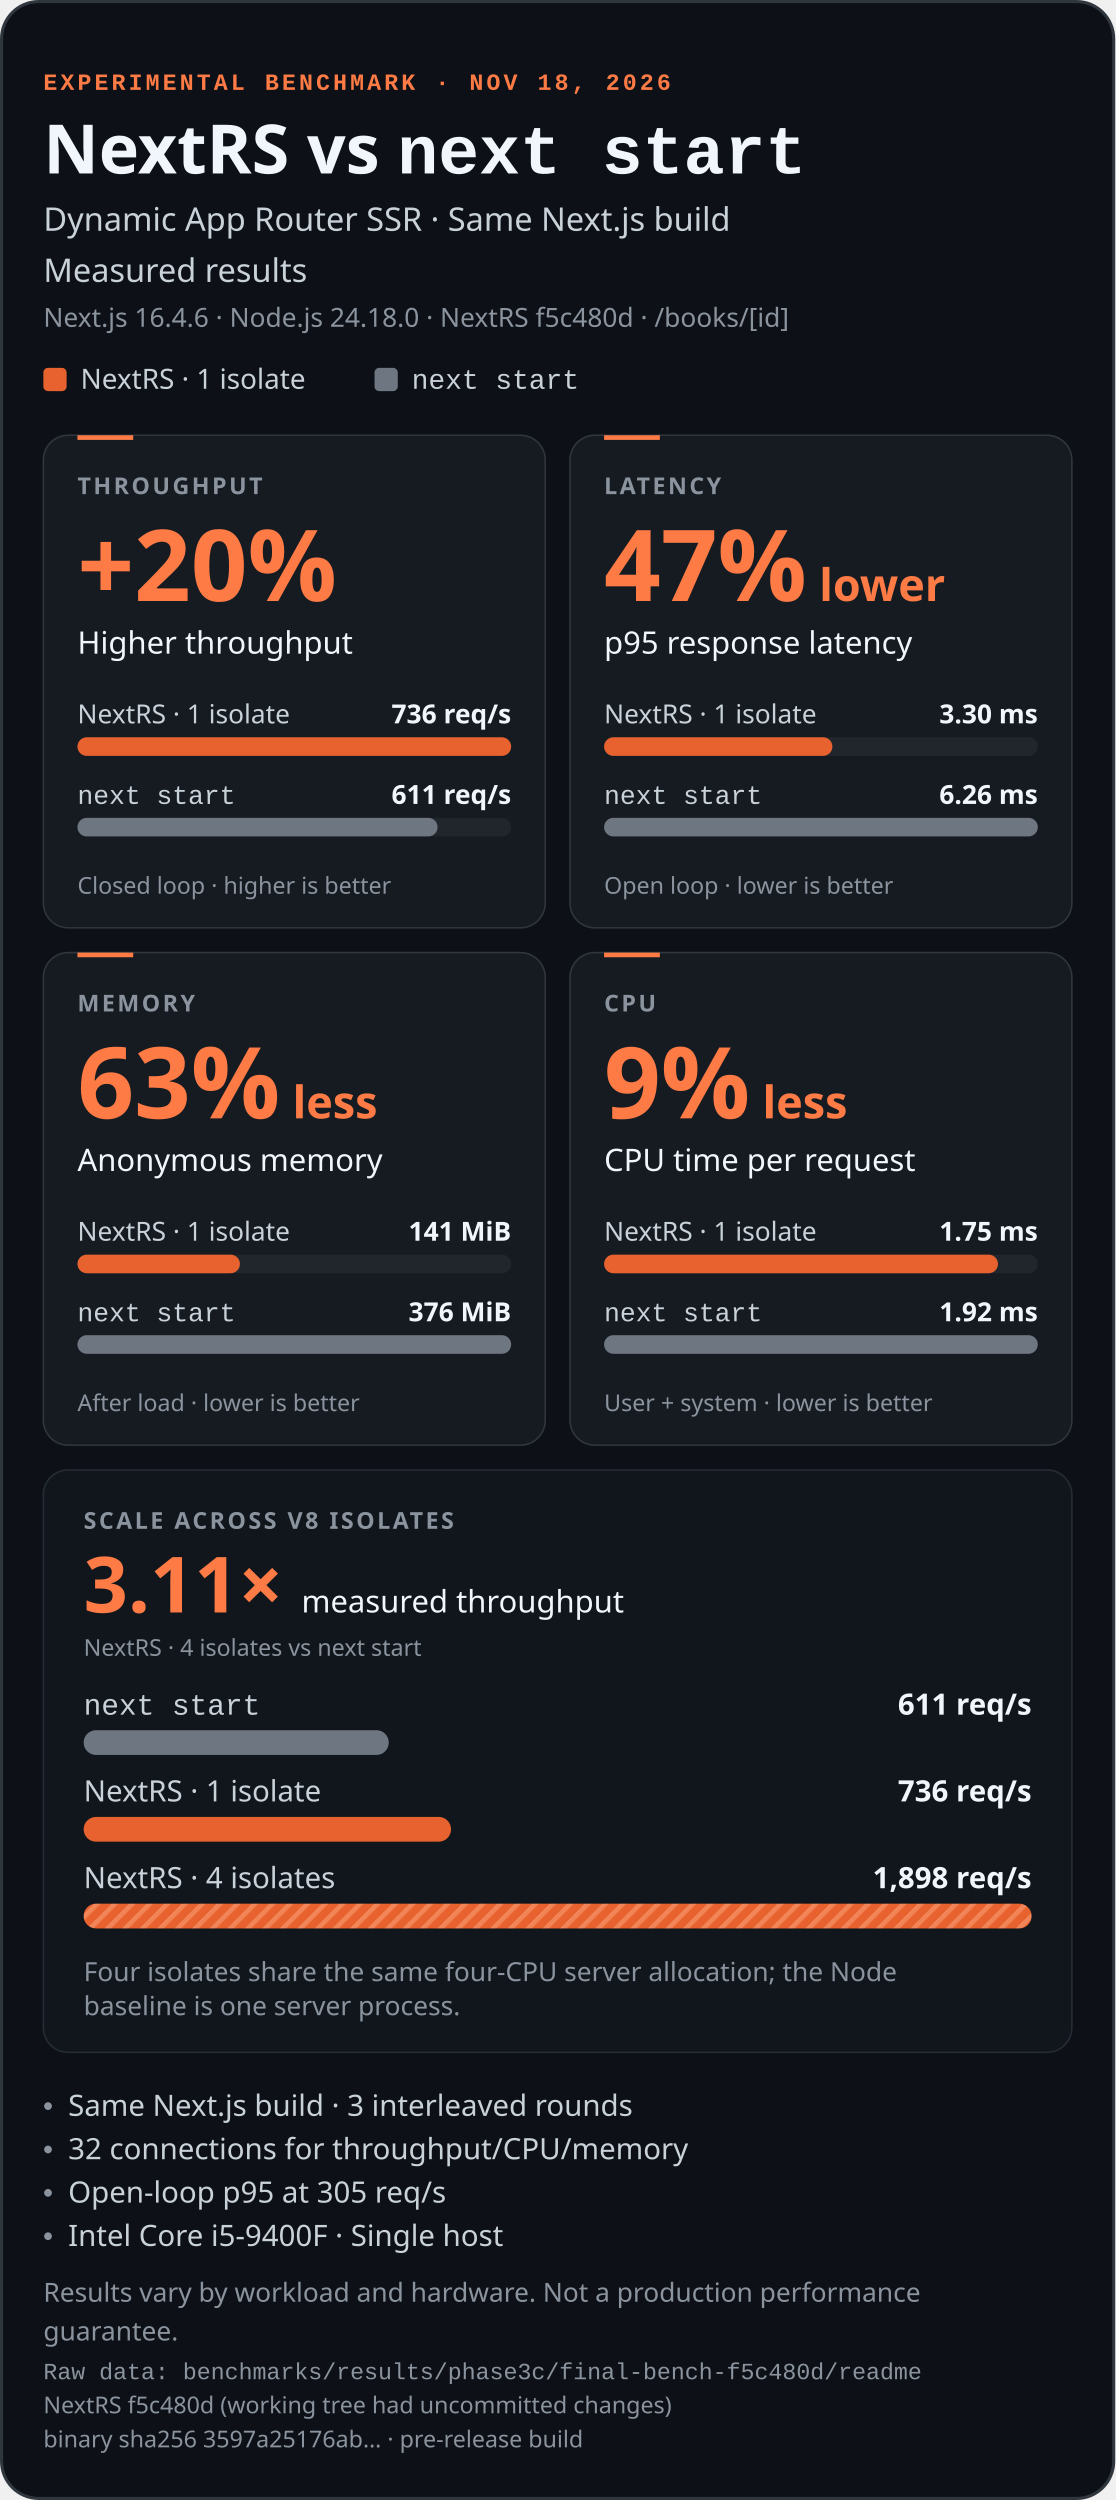
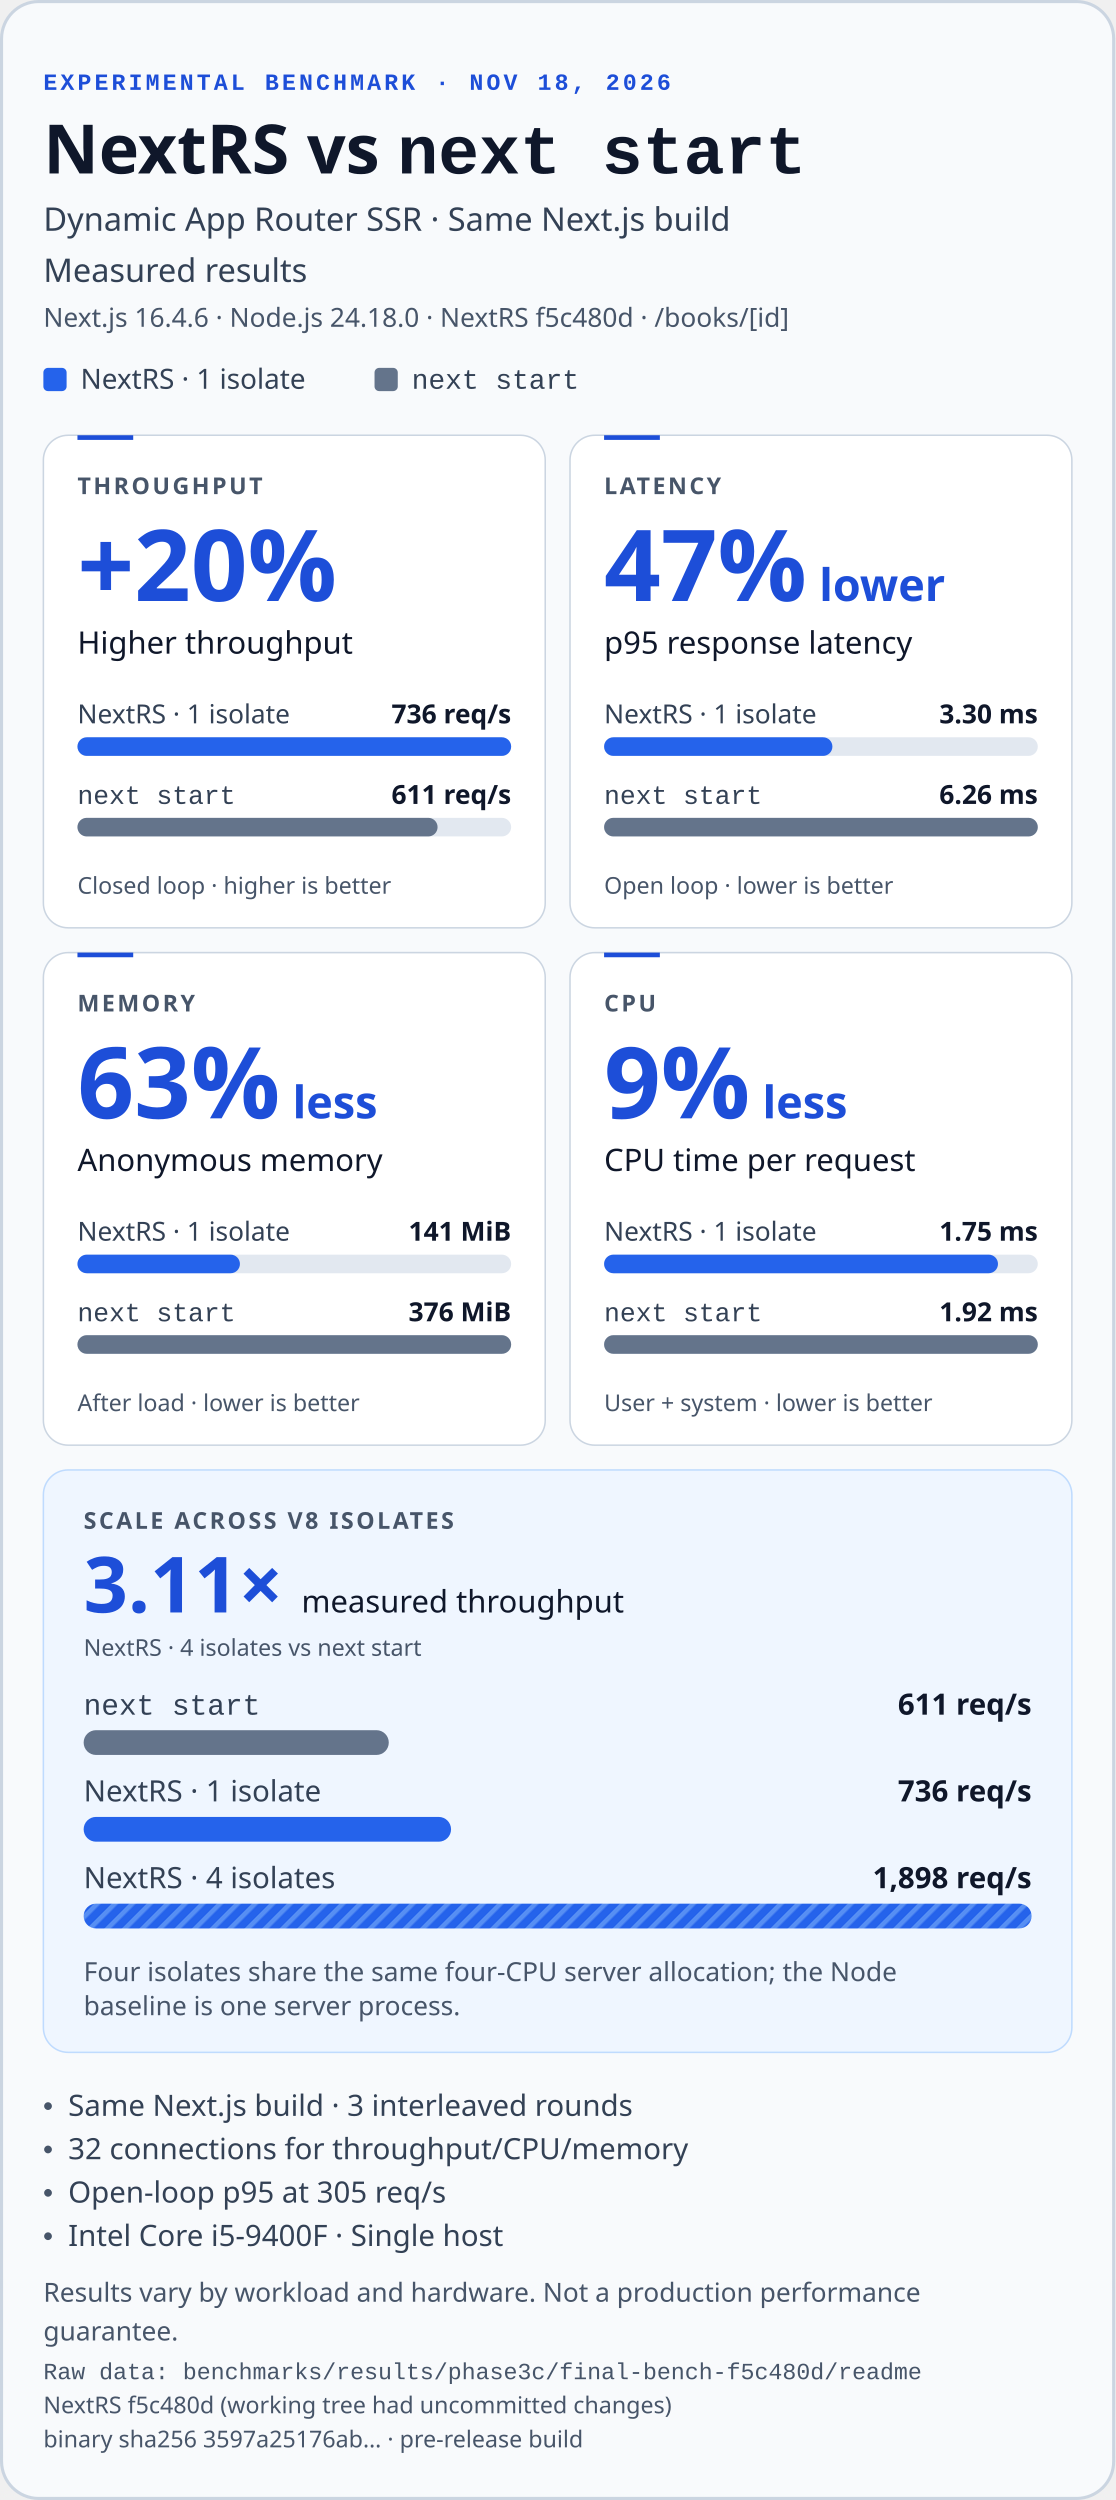
<svg xmlns="http://www.w3.org/2000/svg" width="720" height="1614" viewBox="0 0 720 1614" role="img" aria-labelledby="bench-title bench-desc">
  <defs>
    <pattern id="stripes" width="8" height="8" patternUnits="userSpaceOnUse" patternTransform="rotate(45)">
-       <rect width="8" height="8" fill="#E8622F" />
-       <rect width="3" height="8" fill="#FFB08A" fill-opacity="0.45" />
+       <rect width="8" height="8" fill="#2563EB" />
+       <rect width="3" height="8" fill="#93C5FD" fill-opacity="0.45" />
    </pattern>
  </defs>
  <style>text{font-family:-apple-system,BlinkMacSystemFont,"Segoe UI","Noto Sans",Helvetica,Arial,sans-serif}.m{font-family:ui-monospace,SFMono-Regular,"SF Mono",Menlo,Consolas,"Liberation Mono",monospace}</style>
-   <rect x="1" y="1" width="718" height="1612" rx="24" fill="#0D1117" stroke="#30363D" stroke-width="2" />
-   <text x="28" y="58" class="m" font-size="15" font-weight="600" letter-spacing="2" fill="#FF7B45">EXPERIMENTAL BENCHMARK · NOV 18, 2026</text>
-   <text x="28" y="112" font-size="44" font-weight="700" fill="#F0F6FC">NextRS vs <tspan class="m" font-size="44" font-weight="600" fill="#F0F6FC">next start</tspan>
+   <rect x="1" y="1" width="718" height="1612" rx="24" fill="#F8FAFC" stroke="#CBD5E1" stroke-width="2" />
+   <text x="28" y="58" class="m" font-size="15" font-weight="600" letter-spacing="2" fill="#1D4ED8">EXPERIMENTAL BENCHMARK · NOV 18, 2026</text>
+   <text x="28" y="112" font-size="44" font-weight="700" fill="#0F172A">NextRS vs <tspan class="m" font-size="44" font-weight="600" fill="#0F172A">next start</tspan>
  </text>
-   <text x="28" y="149" font-size="21" fill="#C9D1D9">Dynamic App Router SSR · Same Next.js build</text>
-   <text x="28" y="182" font-size="21" fill="#C9D1D9">Measured results</text>
-   <text x="28" y="211" font-size="17" fill="#8B949E">Next.js 16.4.6 · Node.js 24.18.0 · NextRS f5c480d · /books/[id]</text>
-   <rect x="28" y="237.5" width="15" height="15" rx="3" fill="#E8622F" />
-   <text x="52" y="251" font-size="18" fill="#C9D1D9">NextRS · 1 isolate</text>
-   <rect x="241.8" y="237.5" width="15" height="15" rx="3" fill="#6E7681" />
-   <text x="265.8" y="251" class="m" font-size="18" fill="#C9D1D9">next start</text>
-   <rect x="28" y="281" width="324" height="318" rx="16" fill="#161B22" stroke="#30363D" />
-   <rect x="50" y="281" width="36" height="3" fill="#FF7B45" />
-   <text x="50" y="319" font-size="15" font-weight="600" letter-spacing="1.6" fill="#8B949E">THROUGHPUT</text>
-   <text x="50" y="388" font-size="64" font-weight="700" fill="#FF7B45">+20%</text>
-   <text x="50" y="422" font-size="20" font-weight="500" fill="#F0F6FC">Higher throughput</text>
-   <text x="50" y="467" font-size="17" fill="#C9D1D9">NextRS · 1 isolate</text>
-   <text x="330" y="467" text-anchor="end" font-size="17" font-weight="700" fill="#F0F6FC">736 req/s</text>
-   <rect x="50" y="476" width="280" height="12" rx="6" fill="#21262D" />
-   <rect x="50" y="476" width="280" height="12" rx="6" fill="#E8622F" />
-   <text x="50" y="519" class="m" font-size="17" fill="#C9D1D9">next start</text>
-   <text x="330" y="519" text-anchor="end" font-size="17" font-weight="700" fill="#F0F6FC">611 req/s</text>
-   <rect x="50" y="528" width="280" height="12" rx="6" fill="#21262D" />
-   <rect x="50" y="528" width="232.5" height="12" rx="6" fill="#6E7681" />
-   <text x="50" y="577" font-size="15" fill="#8B949E">Closed loop · higher is better</text>
-   <rect x="368" y="281" width="324" height="318" rx="16" fill="#161B22" stroke="#30363D" />
-   <rect x="390" y="281" width="36" height="3" fill="#FF7B45" />
-   <text x="390" y="319" font-size="15" font-weight="600" letter-spacing="1.6" fill="#8B949E">LATENCY</text>
-   <text x="390" y="388" font-size="64" font-weight="700" fill="#FF7B45">47%<tspan dx="8" font-size="29" font-weight="600" fill="#FF7B45">lower</tspan>
+   <text x="28" y="149" font-size="21" fill="#334155">Dynamic App Router SSR · Same Next.js build</text>
+   <text x="28" y="182" font-size="21" fill="#334155">Measured results</text>
+   <text x="28" y="211" font-size="17" fill="#475569">Next.js 16.4.6 · Node.js 24.18.0 · NextRS f5c480d · /books/[id]</text>
+   <rect x="28" y="237.5" width="15" height="15" rx="3" fill="#2563EB" />
+   <text x="52" y="251" font-size="18" fill="#334155">NextRS · 1 isolate</text>
+   <rect x="241.8" y="237.5" width="15" height="15" rx="3" fill="#64748B" />
+   <text x="265.8" y="251" class="m" font-size="18" fill="#334155">next start</text>
+   <rect x="28" y="281" width="324" height="318" rx="16" fill="#FFFFFF" stroke="#CBD5E1" />
+   <rect x="50" y="281" width="36" height="3" fill="#1D4ED8" />
+   <text x="50" y="319" font-size="15" font-weight="600" letter-spacing="1.6" fill="#475569">THROUGHPUT</text>
+   <text x="50" y="388" font-size="64" font-weight="700" fill="#1D4ED8">+20%</text>
+   <text x="50" y="422" font-size="20" font-weight="500" fill="#0F172A">Higher throughput</text>
+   <text x="50" y="467" font-size="17" fill="#334155">NextRS · 1 isolate</text>
+   <text x="330" y="467" text-anchor="end" font-size="17" font-weight="700" fill="#0F172A">736 req/s</text>
+   <rect x="50" y="476" width="280" height="12" rx="6" fill="#E2E8F0" />
+   <rect x="50" y="476" width="280" height="12" rx="6" fill="#2563EB" />
+   <text x="50" y="519" class="m" font-size="17" fill="#334155">next start</text>
+   <text x="330" y="519" text-anchor="end" font-size="17" font-weight="700" fill="#0F172A">611 req/s</text>
+   <rect x="50" y="528" width="280" height="12" rx="6" fill="#E2E8F0" />
+   <rect x="50" y="528" width="232.5" height="12" rx="6" fill="#64748B" />
+   <text x="50" y="577" font-size="15" fill="#475569">Closed loop · higher is better</text>
+   <rect x="368" y="281" width="324" height="318" rx="16" fill="#FFFFFF" stroke="#CBD5E1" />
+   <rect x="390" y="281" width="36" height="3" fill="#1D4ED8" />
+   <text x="390" y="319" font-size="15" font-weight="600" letter-spacing="1.6" fill="#475569">LATENCY</text>
+   <text x="390" y="388" font-size="64" font-weight="700" fill="#1D4ED8">47%<tspan dx="8" font-size="29" font-weight="600" fill="#1D4ED8">lower</tspan>
  </text>
-   <text x="390" y="422" font-size="20" font-weight="500" fill="#F0F6FC">p95 response latency</text>
-   <text x="390" y="467" font-size="17" fill="#C9D1D9">NextRS · 1 isolate</text>
-   <text x="670" y="467" text-anchor="end" font-size="17" font-weight="700" fill="#F0F6FC">3.30 ms</text>
-   <rect x="390" y="476" width="280" height="12" rx="6" fill="#21262D" />
-   <rect x="390" y="476" width="147.4" height="12" rx="6" fill="#E8622F" />
-   <text x="390" y="519" class="m" font-size="17" fill="#C9D1D9">next start</text>
-   <text x="670" y="519" text-anchor="end" font-size="17" font-weight="700" fill="#F0F6FC">6.26 ms</text>
-   <rect x="390" y="528" width="280" height="12" rx="6" fill="#21262D" />
-   <rect x="390" y="528" width="280" height="12" rx="6" fill="#6E7681" />
-   <text x="390" y="577" font-size="15" fill="#8B949E">Open loop · lower is better</text>
-   <rect x="28" y="615" width="324" height="318" rx="16" fill="#161B22" stroke="#30363D" />
-   <rect x="50" y="615" width="36" height="3" fill="#FF7B45" />
-   <text x="50" y="653" font-size="15" font-weight="600" letter-spacing="1.6" fill="#8B949E">MEMORY</text>
-   <text x="50" y="722" font-size="64" font-weight="700" fill="#FF7B45">63%<tspan dx="8" font-size="29" font-weight="600" fill="#FF7B45">less</tspan>
+   <text x="390" y="422" font-size="20" font-weight="500" fill="#0F172A">p95 response latency</text>
+   <text x="390" y="467" font-size="17" fill="#334155">NextRS · 1 isolate</text>
+   <text x="670" y="467" text-anchor="end" font-size="17" font-weight="700" fill="#0F172A">3.30 ms</text>
+   <rect x="390" y="476" width="280" height="12" rx="6" fill="#E2E8F0" />
+   <rect x="390" y="476" width="147.4" height="12" rx="6" fill="#2563EB" />
+   <text x="390" y="519" class="m" font-size="17" fill="#334155">next start</text>
+   <text x="670" y="519" text-anchor="end" font-size="17" font-weight="700" fill="#0F172A">6.26 ms</text>
+   <rect x="390" y="528" width="280" height="12" rx="6" fill="#E2E8F0" />
+   <rect x="390" y="528" width="280" height="12" rx="6" fill="#64748B" />
+   <text x="390" y="577" font-size="15" fill="#475569">Open loop · lower is better</text>
+   <rect x="28" y="615" width="324" height="318" rx="16" fill="#FFFFFF" stroke="#CBD5E1" />
+   <rect x="50" y="615" width="36" height="3" fill="#1D4ED8" />
+   <text x="50" y="653" font-size="15" font-weight="600" letter-spacing="1.6" fill="#475569">MEMORY</text>
+   <text x="50" y="722" font-size="64" font-weight="700" fill="#1D4ED8">63%<tspan dx="8" font-size="29" font-weight="600" fill="#1D4ED8">less</tspan>
  </text>
-   <text x="50" y="756" font-size="20" font-weight="500" fill="#F0F6FC">Anonymous memory</text>
-   <text x="50" y="801" font-size="17" fill="#C9D1D9">NextRS · 1 isolate</text>
-   <text x="330" y="801" text-anchor="end" font-size="17" font-weight="700" fill="#F0F6FC">141 MiB</text>
-   <rect x="50" y="810" width="280" height="12" rx="6" fill="#21262D" />
-   <rect x="50" y="810" width="104.9" height="12" rx="6" fill="#E8622F" />
-   <text x="50" y="853" class="m" font-size="17" fill="#C9D1D9">next start</text>
-   <text x="330" y="853" text-anchor="end" font-size="17" font-weight="700" fill="#F0F6FC">376 MiB</text>
-   <rect x="50" y="862" width="280" height="12" rx="6" fill="#21262D" />
-   <rect x="50" y="862" width="280" height="12" rx="6" fill="#6E7681" />
-   <text x="50" y="911" font-size="15" fill="#8B949E">After load · lower is better</text>
-   <rect x="368" y="615" width="324" height="318" rx="16" fill="#161B22" stroke="#30363D" />
-   <rect x="390" y="615" width="36" height="3" fill="#FF7B45" />
-   <text x="390" y="653" font-size="15" font-weight="600" letter-spacing="1.6" fill="#8B949E">CPU</text>
-   <text x="390" y="722" font-size="64" font-weight="700" fill="#FF7B45">9%<tspan dx="8" font-size="29" font-weight="600" fill="#FF7B45">less</tspan>
+   <text x="50" y="756" font-size="20" font-weight="500" fill="#0F172A">Anonymous memory</text>
+   <text x="50" y="801" font-size="17" fill="#334155">NextRS · 1 isolate</text>
+   <text x="330" y="801" text-anchor="end" font-size="17" font-weight="700" fill="#0F172A">141 MiB</text>
+   <rect x="50" y="810" width="280" height="12" rx="6" fill="#E2E8F0" />
+   <rect x="50" y="810" width="104.9" height="12" rx="6" fill="#2563EB" />
+   <text x="50" y="853" class="m" font-size="17" fill="#334155">next start</text>
+   <text x="330" y="853" text-anchor="end" font-size="17" font-weight="700" fill="#0F172A">376 MiB</text>
+   <rect x="50" y="862" width="280" height="12" rx="6" fill="#E2E8F0" />
+   <rect x="50" y="862" width="280" height="12" rx="6" fill="#64748B" />
+   <text x="50" y="911" font-size="15" fill="#475569">After load · lower is better</text>
+   <rect x="368" y="615" width="324" height="318" rx="16" fill="#FFFFFF" stroke="#CBD5E1" />
+   <rect x="390" y="615" width="36" height="3" fill="#1D4ED8" />
+   <text x="390" y="653" font-size="15" font-weight="600" letter-spacing="1.6" fill="#475569">CPU</text>
+   <text x="390" y="722" font-size="64" font-weight="700" fill="#1D4ED8">9%<tspan dx="8" font-size="29" font-weight="600" fill="#1D4ED8">less</tspan>
  </text>
-   <text x="390" y="756" font-size="20" font-weight="500" fill="#F0F6FC">CPU time per request</text>
-   <text x="390" y="801" font-size="17" fill="#C9D1D9">NextRS · 1 isolate</text>
-   <text x="670" y="801" text-anchor="end" font-size="17" font-weight="700" fill="#F0F6FC">1.75 ms</text>
-   <rect x="390" y="810" width="280" height="12" rx="6" fill="#21262D" />
-   <rect x="390" y="810" width="254.3" height="12" rx="6" fill="#E8622F" />
-   <text x="390" y="853" class="m" font-size="17" fill="#C9D1D9">next start</text>
-   <text x="670" y="853" text-anchor="end" font-size="17" font-weight="700" fill="#F0F6FC">1.92 ms</text>
-   <rect x="390" y="862" width="280" height="12" rx="6" fill="#21262D" />
-   <rect x="390" y="862" width="280" height="12" rx="6" fill="#6E7681" />
-   <text x="390" y="911" font-size="15" fill="#8B949E">User + system · lower is better</text>
-   <rect x="28" y="949" width="664" height="376" rx="16" fill="#11161D" stroke="#262C36" />
-   <text x="54" y="987" font-size="15" font-weight="600" letter-spacing="1.6" fill="#8B949E">SCALE ACROSS V8 ISOLATES</text>
-   <text x="54" y="1041" font-size="50" font-weight="700" fill="#FF7B45">3.11×<tspan dx="12" font-size="20" font-weight="500" fill="#F0F6FC">measured throughput</tspan>
+   <text x="390" y="756" font-size="20" font-weight="500" fill="#0F172A">CPU time per request</text>
+   <text x="390" y="801" font-size="17" fill="#334155">NextRS · 1 isolate</text>
+   <text x="670" y="801" text-anchor="end" font-size="17" font-weight="700" fill="#0F172A">1.75 ms</text>
+   <rect x="390" y="810" width="280" height="12" rx="6" fill="#E2E8F0" />
+   <rect x="390" y="810" width="254.3" height="12" rx="6" fill="#2563EB" />
+   <text x="390" y="853" class="m" font-size="17" fill="#334155">next start</text>
+   <text x="670" y="853" text-anchor="end" font-size="17" font-weight="700" fill="#0F172A">1.92 ms</text>
+   <rect x="390" y="862" width="280" height="12" rx="6" fill="#E2E8F0" />
+   <rect x="390" y="862" width="280" height="12" rx="6" fill="#64748B" />
+   <text x="390" y="911" font-size="15" fill="#475569">User + system · lower is better</text>
+   <rect x="28" y="949" width="664" height="376" rx="16" fill="#EFF6FF" stroke="#BFDBFE" />
+   <text x="54" y="987" font-size="15" font-weight="600" letter-spacing="1.6" fill="#475569">SCALE ACROSS V8 ISOLATES</text>
+   <text x="54" y="1041" font-size="50" font-weight="700" fill="#1D4ED8">3.11×<tspan dx="12" font-size="20" font-weight="500" fill="#0F172A">measured throughput</tspan>
  </text>
-   <text x="54" y="1069" font-size="15" fill="#8B949E">NextRS · 4 isolates vs next start</text>
-   <text x="54" y="1107" class="m" font-size="19" fill="#C9D1D9">next start</text>
-   <text x="666" y="1107" text-anchor="end" font-size="19" font-weight="700" fill="#F0F6FC">611 req/s</text>
-   <rect x="54" y="1117" width="197" height="16" rx="8" fill="#6E7681" />
-   <text x="54" y="1163" font-size="19" fill="#C9D1D9">NextRS · 1 isolate</text>
-   <text x="666" y="1163" text-anchor="end" font-size="19" font-weight="700" fill="#F0F6FC">736 req/s</text>
-   <rect x="54" y="1173" width="237.2" height="16" rx="8" fill="#E8622F" />
-   <text x="54" y="1219" font-size="19" fill="#C9D1D9">NextRS · 4 isolates</text>
-   <text x="666" y="1219" text-anchor="end" font-size="19" font-weight="700" fill="#F0F6FC">1,898 req/s</text>
+   <text x="54" y="1069" font-size="15" fill="#475569">NextRS · 4 isolates vs next start</text>
+   <text x="54" y="1107" class="m" font-size="19" fill="#334155">next start</text>
+   <text x="666" y="1107" text-anchor="end" font-size="19" font-weight="700" fill="#0F172A">611 req/s</text>
+   <rect x="54" y="1117" width="197" height="16" rx="8" fill="#64748B" />
+   <text x="54" y="1163" font-size="19" fill="#334155">NextRS · 1 isolate</text>
+   <text x="666" y="1163" text-anchor="end" font-size="19" font-weight="700" fill="#0F172A">736 req/s</text>
+   <rect x="54" y="1173" width="237.2" height="16" rx="8" fill="#2563EB" />
+   <text x="54" y="1219" font-size="19" fill="#334155">NextRS · 4 isolates</text>
+   <text x="666" y="1219" text-anchor="end" font-size="19" font-weight="700" fill="#0F172A">1,898 req/s</text>
  <rect x="54" y="1229" width="612" height="16" rx="8" fill="url(#stripes)" />
-   <text x="54" y="1279" font-size="17" fill="#8B949E">Four isolates share the same four-CPU server allocation; the Node</text>
-   <text x="54" y="1301" font-size="17" fill="#8B949E">baseline is one server process.</text>
-   <circle cx="31" cy="1359.7" r="2.5" fill="#8B949E" />
-   <text x="44" y="1366" font-size="19" fill="#C9D1D9">Same Next.js build · 3 interleaved rounds</text>
-   <circle cx="31" cy="1387.7" r="2.5" fill="#8B949E" />
-   <text x="44" y="1394" font-size="19" fill="#C9D1D9">32 connections for throughput/CPU/memory</text>
-   <circle cx="31" cy="1415.7" r="2.5" fill="#8B949E" />
-   <text x="44" y="1422" font-size="19" fill="#C9D1D9">Open-loop p95 at 305 req/s</text>
-   <circle cx="31" cy="1443.7" r="2.5" fill="#8B949E" />
-   <text x="44" y="1450" font-size="19" fill="#C9D1D9">Intel Core i5-9400F · Single host</text>
-   <text x="28" y="1486" font-size="17" fill="#8B949E">Results vary by workload and hardware. Not a production performance</text>
-   <text x="28" y="1511" font-size="17" fill="#8B949E">guarantee.</text>
-   <text x="28" y="1536" class="m" font-size="15" fill="#8B949E">Raw data: benchmarks/results/phase3c/final-bench-f5c480d/readme</text>
-   <text x="28" y="1558" font-size="15" fill="#8B949E">NextRS f5c480d (working tree had uncommitted changes)</text>
-   <text x="28" y="1580" font-size="15" fill="#8B949E">binary sha256 3597a25176ab… · pre-release build</text>
+   <text x="54" y="1279" font-size="17" fill="#475569">Four isolates share the same four-CPU server allocation; the Node</text>
+   <text x="54" y="1301" font-size="17" fill="#475569">baseline is one server process.</text>
+   <circle cx="31" cy="1359.7" r="2.5" fill="#475569" />
+   <text x="44" y="1366" font-size="19" fill="#334155">Same Next.js build · 3 interleaved rounds</text>
+   <circle cx="31" cy="1387.7" r="2.5" fill="#475569" />
+   <text x="44" y="1394" font-size="19" fill="#334155">32 connections for throughput/CPU/memory</text>
+   <circle cx="31" cy="1415.7" r="2.5" fill="#475569" />
+   <text x="44" y="1422" font-size="19" fill="#334155">Open-loop p95 at 305 req/s</text>
+   <circle cx="31" cy="1443.7" r="2.5" fill="#475569" />
+   <text x="44" y="1450" font-size="19" fill="#334155">Intel Core i5-9400F · Single host</text>
+   <text x="28" y="1486" font-size="17" fill="#475569">Results vary by workload and hardware. Not a production performance</text>
+   <text x="28" y="1511" font-size="17" fill="#475569">guarantee.</text>
+   <text x="28" y="1536" class="m" font-size="15" fill="#475569">Raw data: benchmarks/results/phase3c/final-bench-f5c480d/readme</text>
+   <text x="28" y="1558" font-size="15" fill="#475569">NextRS f5c480d (working tree had uncommitted changes)</text>
+   <text x="28" y="1580" font-size="15" fill="#475569">binary sha256 3597a25176ab… · pre-release build</text>
</svg>
